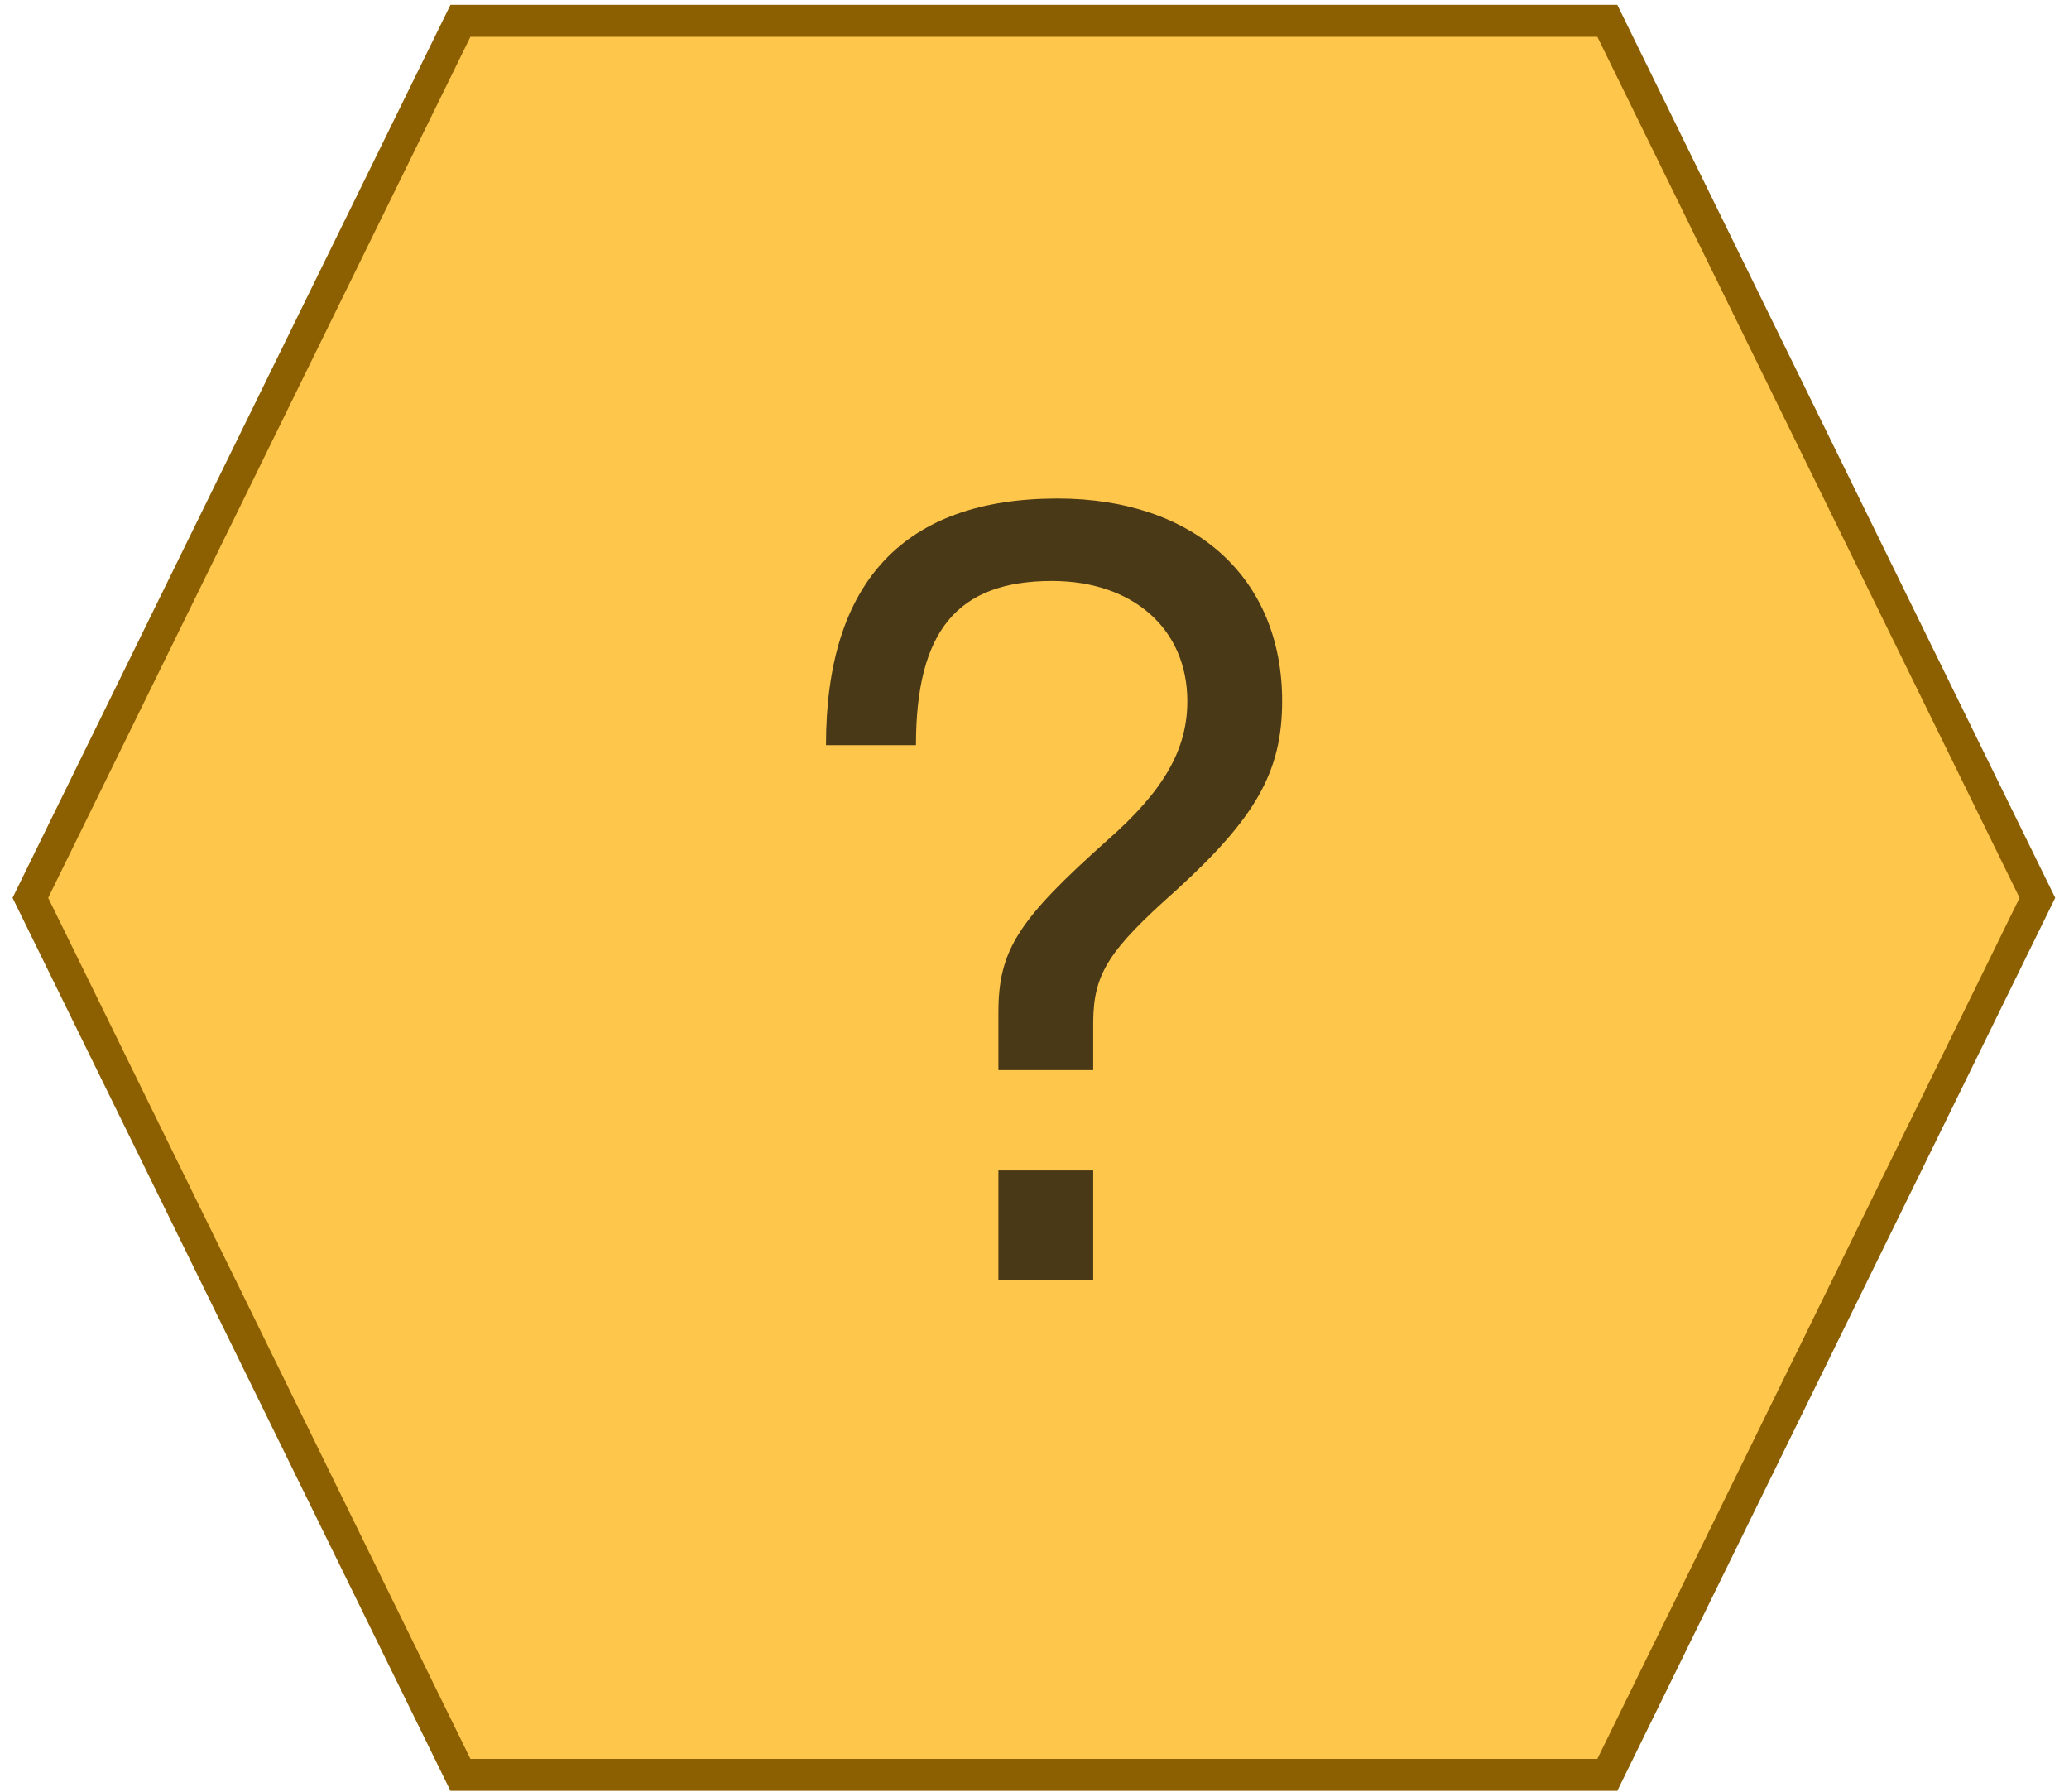
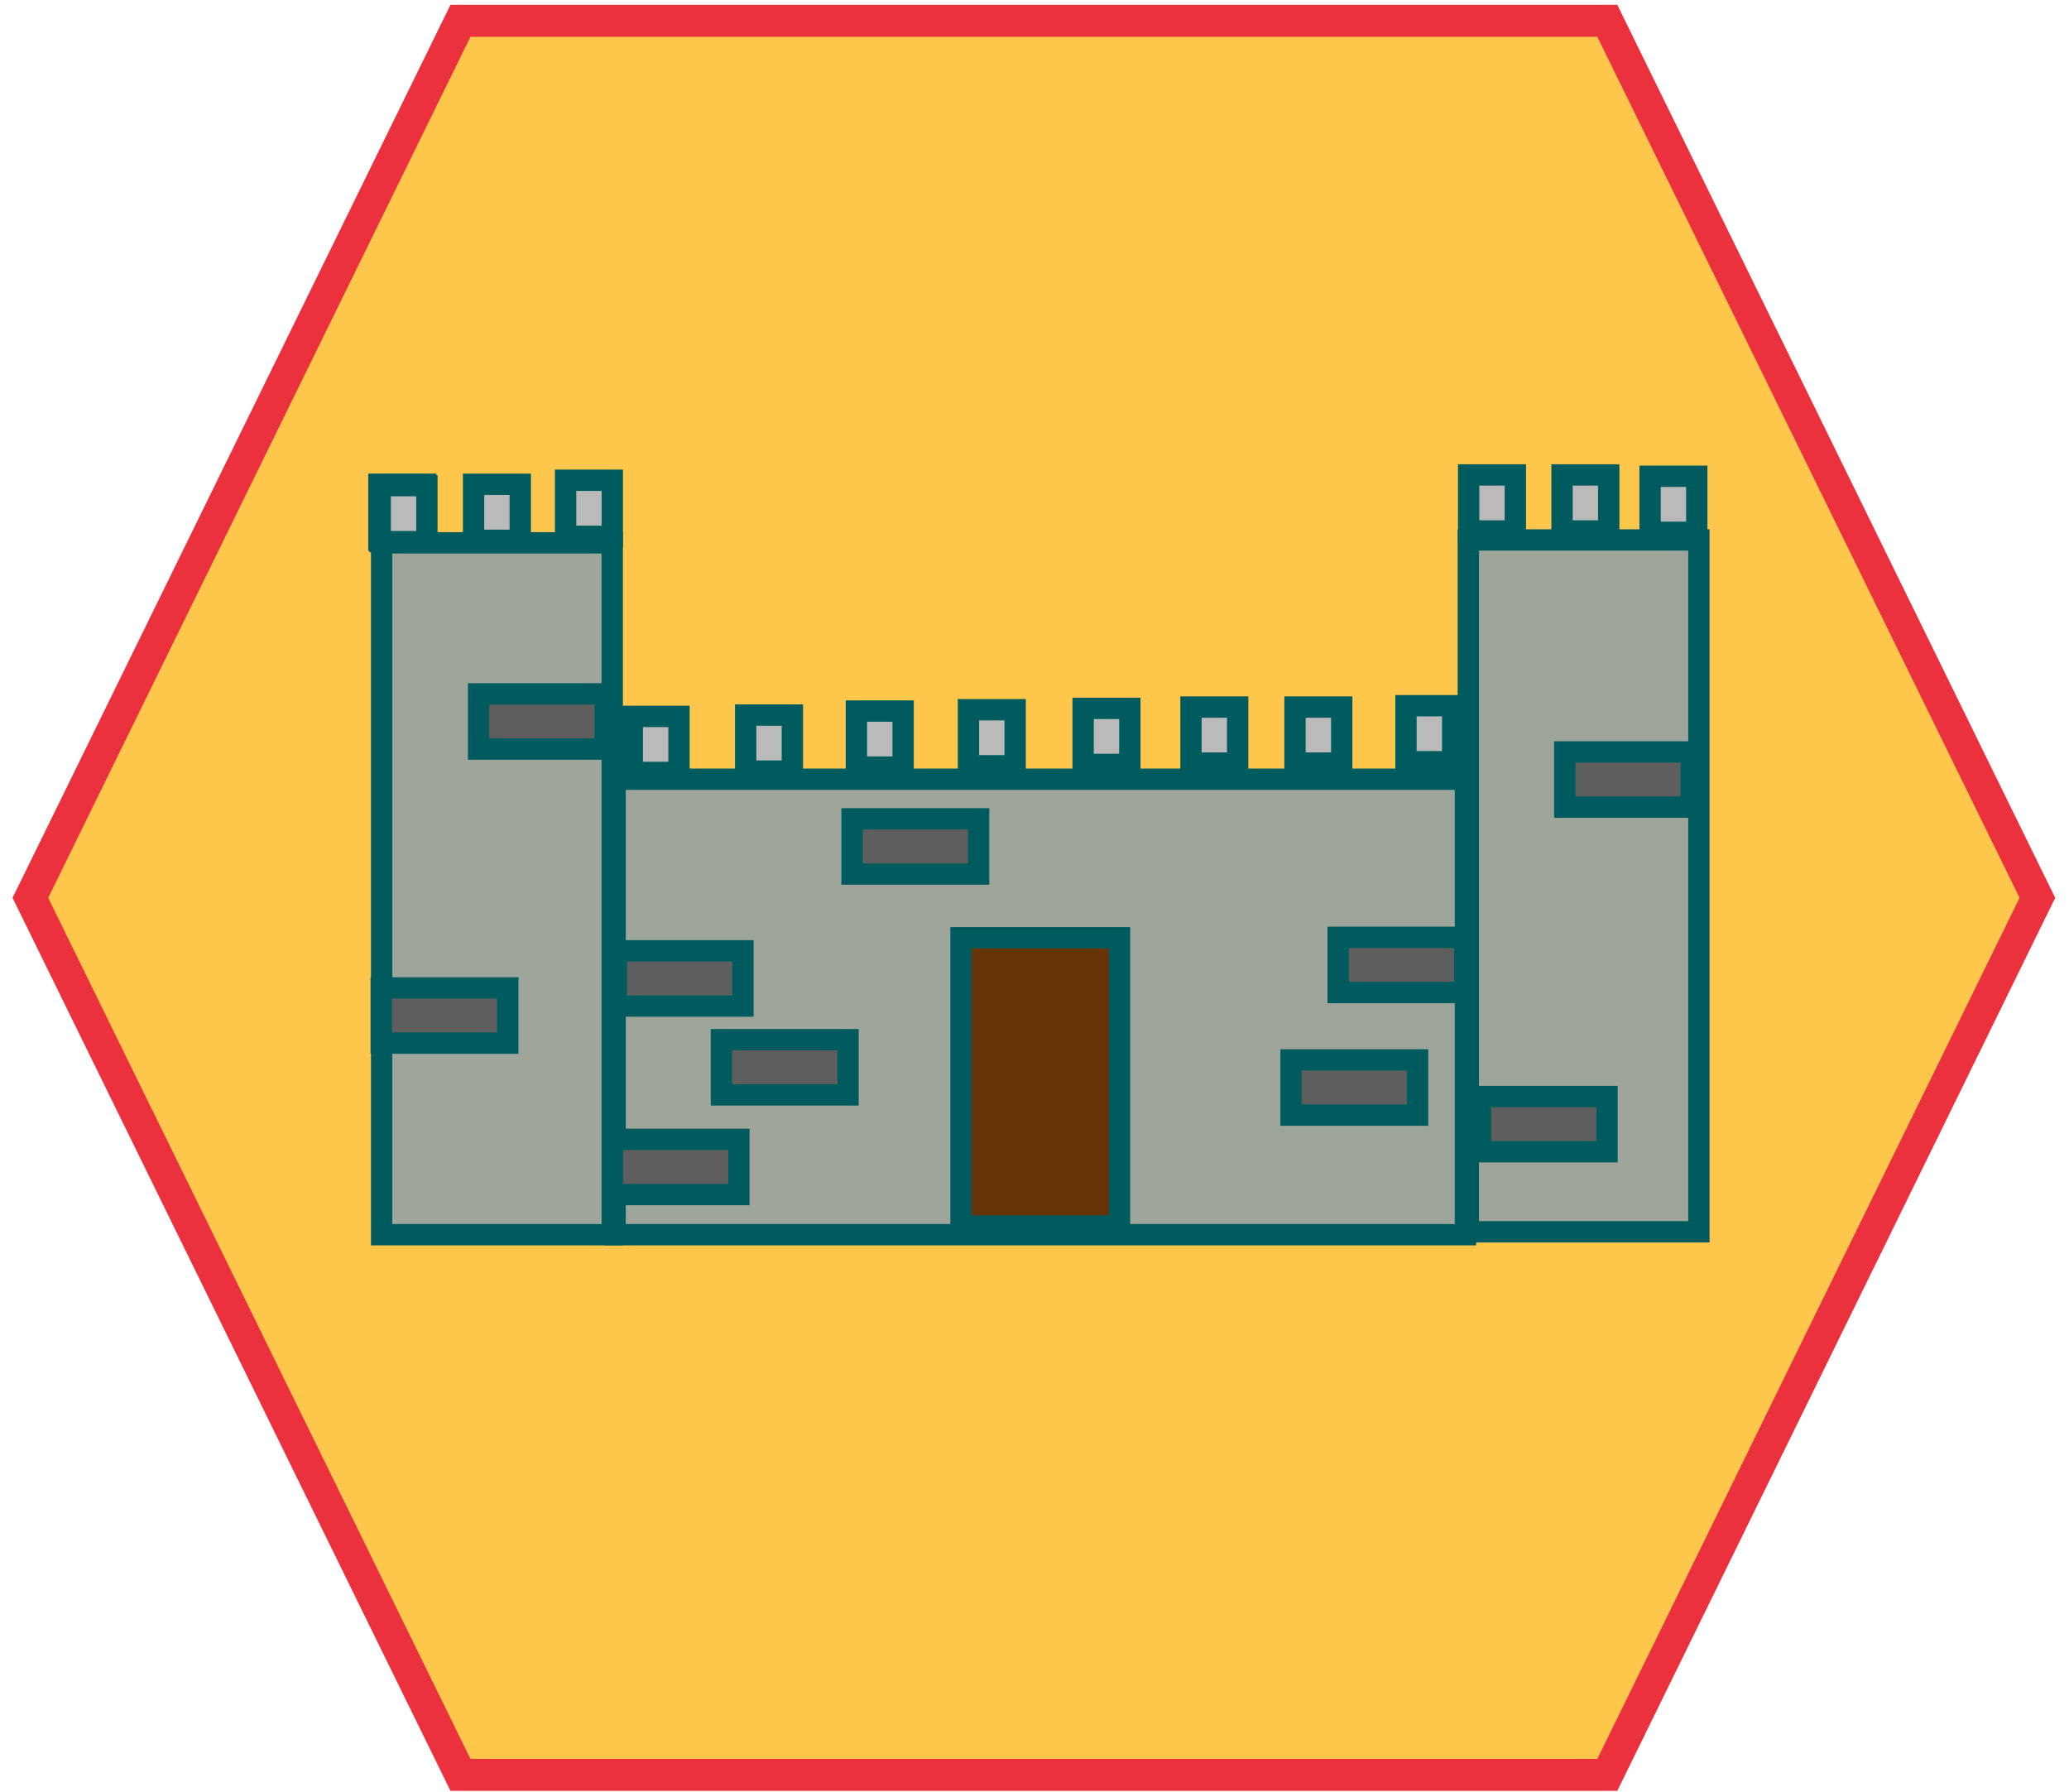
<svg xmlns="http://www.w3.org/2000/svg" width="97" height="84">
  <g>
-     <rect fill="none" id="canvas_background" height="402" width="582" y="-1" x="-1" />
-   </g>
-   <g>
-     <g id="svg_1">
-       <path fill="#FFC64C" stroke-width="1.5" d="m1.424,42.087l20.163,-41.112l53.768,0l20.163,41.112l-20.163,41.112l-53.768,0l-20.163,-41.112z" id="area-1" stroke="#8C5F00" />
-     </g>
-     <text opacity="0.71" stroke="#000" transform="matrix(2.061214,0,0,2.061214,-44.80315,-56.87446) " xml:space="preserve" text-anchor="start" font-family="Helvetica, Arial, sans-serif" font-size="24" id="svg_2" y="56.712" x="38.681" stroke-width="0" fill="#000000">?</text>
+     <path stroke="#ea313d" id="area-1" d="m1.424,42.087l20.163,-41.112l53.768,0l20.163,41.112l-20.163,41.112l-53.768,0l-20.163,-41.112z" stroke-width="1.5" fill="#FFC64C" />
+     <rect id="svg_9" height="32.432" width="10.811" y="25.446" x="17.892" stroke-opacity="null" stroke-width="null" stroke="#005b5e" fill="#9ea59a" />
+     <rect id="svg_10" height="32.432" width="10.811" y="25.311" x="68.838" stroke-opacity="null" stroke-width="null" stroke="#005b5e" fill="#9ea59a" />
+     <rect stroke="#005b5e" id="svg_11" height="21.351" width="39.865" y="36.527" x="28.838" stroke-opacity="null" stroke-width="null" fill="#9ea59a" />
+     <rect stroke="#005b5e" id="svg_14" height="13.514" width="7.432" y="43.959" x="45.054" stroke-opacity="null" stroke-width="null" fill="#663406" />
+     <rect id="svg_53" height="2.627" width="2.189" y="22.7" x="17.764" fill-opacity="null" stroke-opacity="null" stroke-width="null" stroke="#005b5e" fill="none" />
+     <rect id="svg_54" height="2.627" width="2.189" y="22.513" x="26.517" stroke-opacity="null" stroke-width="null" stroke="#005b5e" fill="#bababa" />
+     <rect id="svg_55" height="2.627" width="2.189" y="22.764" x="17.824" stroke-opacity="null" stroke-width="null" stroke="#005b5e" fill="#bababa" />
+     <rect id="svg_57" height="2.627" width="2.189" y="22.701" x="22.202" stroke-opacity="null" stroke-width="null" stroke="#005b5e" fill="#bababa" />
+     <rect id="svg_58" height="2.627" width="2.189" y="22.325" x="77.36" stroke-opacity="null" stroke-width="null" stroke="#005b5e" fill="#bababa" />
+     <rect id="svg_59" height="2.627" width="2.189" y="22.263" x="68.855" stroke-opacity="null" stroke-width="null" stroke="#005b5e" fill="#bababa" />
+     <rect id="svg_60" height="2.627" width="2.189" y="22.263" x="73.233" stroke-opacity="null" stroke-width="null" stroke="#005b5e" fill="#bababa" />
+     <rect id="svg_61" height="2.627" width="2.189" y="33.582" x="29.644" stroke-opacity="null" stroke-width="null" stroke="#005b5e" fill="#bababa" />
+     <rect id="svg_62" height="2.627" width="2.189" y="33.52" x="34.959" stroke-opacity="null" stroke-width="null" stroke="#005b5e" fill="#bababa" />
+     <rect id="svg_63" height="2.627" width="2.189" y="33.332" x="40.15" stroke-opacity="null" stroke-width="null" stroke="#005b5e" fill="#bababa" />
+     <rect id="svg_64" height="2.627" width="2.189" y="33.269" x="45.403" stroke-opacity="null" stroke-width="null" stroke="#005b5e" fill="#bababa" />
+     <rect id="svg_65" height="2.627" width="2.189" y="33.206" x="50.781" stroke-opacity="null" stroke-width="null" stroke="#005b5e" fill="#bababa" />
+     <rect id="svg_66" height="2.627" width="2.189" y="33.144" x="55.836" stroke-opacity="null" stroke-width="null" stroke="#005b5e" fill="#bababa" />
+     <rect id="svg_67" height="2.627" width="2.189" y="33.144" x="60.714" stroke-opacity="null" stroke-width="null" stroke="#005b5e" fill="#bababa" />
+     <rect id="svg_68" height="2.627" width="2.189" y="33.081" x="65.916" stroke-opacity="null" stroke-width="null" stroke="#005b5e" fill="#bababa" />
+     <rect id="svg_69" height="2.588" width="5.934" y="44.571" x="28.898" stroke-opacity="null" stroke-width="NaN" stroke="#005b5e" fill="#5e5e5e" />
+     <rect id="svg_71" height="2.588" width="5.934" y="53.409" x="28.708" stroke-opacity="null" stroke-width="NaN" stroke="#005b5e" fill="#5e5e5e" />
+     <rect id="svg_72" height="2.588" width="5.934" y="48.737" x="33.822" stroke-opacity="null" stroke-width="NaN" stroke="#005b5e" fill="#5e5e5e" />
+     <rect id="svg_73" height="2.588" width="5.934" y="43.939" x="62.736" stroke-opacity="null" stroke-width="NaN" stroke="#005b5e" fill="#5e5e5e" />
+     <rect id="svg_74" height="2.588" width="5.934" y="38.384" x="39.946" stroke-opacity="null" stroke-width="NaN" stroke="#005b5e" fill="#5e5e5e" />
+     <rect id="svg_75" height="2.588" width="5.934" y="49.684" x="60.527" stroke-opacity="null" stroke-width="NaN" stroke="#005b5e" fill="#5e5e5e" />
+     <rect id="svg_76" height="2.588" width="5.934" y="46.31" x="17.872" stroke-opacity="null" stroke-width="NaN" stroke="#005b5e" fill="#5e5e5e" />
+     <rect id="svg_77" height="2.588" width="5.934" y="35.248" x="73.359" stroke-opacity="null" stroke-width="NaN" stroke="#005b5e" fill="#5e5e5e" />
+     <rect id="svg_78" height="2.588" width="5.934" y="51.402" x="69.409" stroke-opacity="null" stroke-width="NaN" stroke="#005b5e" fill="#5e5e5e" />
+     <rect id="svg_79" height="2.588" width="5.934" y="32.526" x="22.438" stroke-opacity="null" stroke-width="NaN" stroke="#005b5e" fill="#5e5e5e" />
  </g>
</svg>
